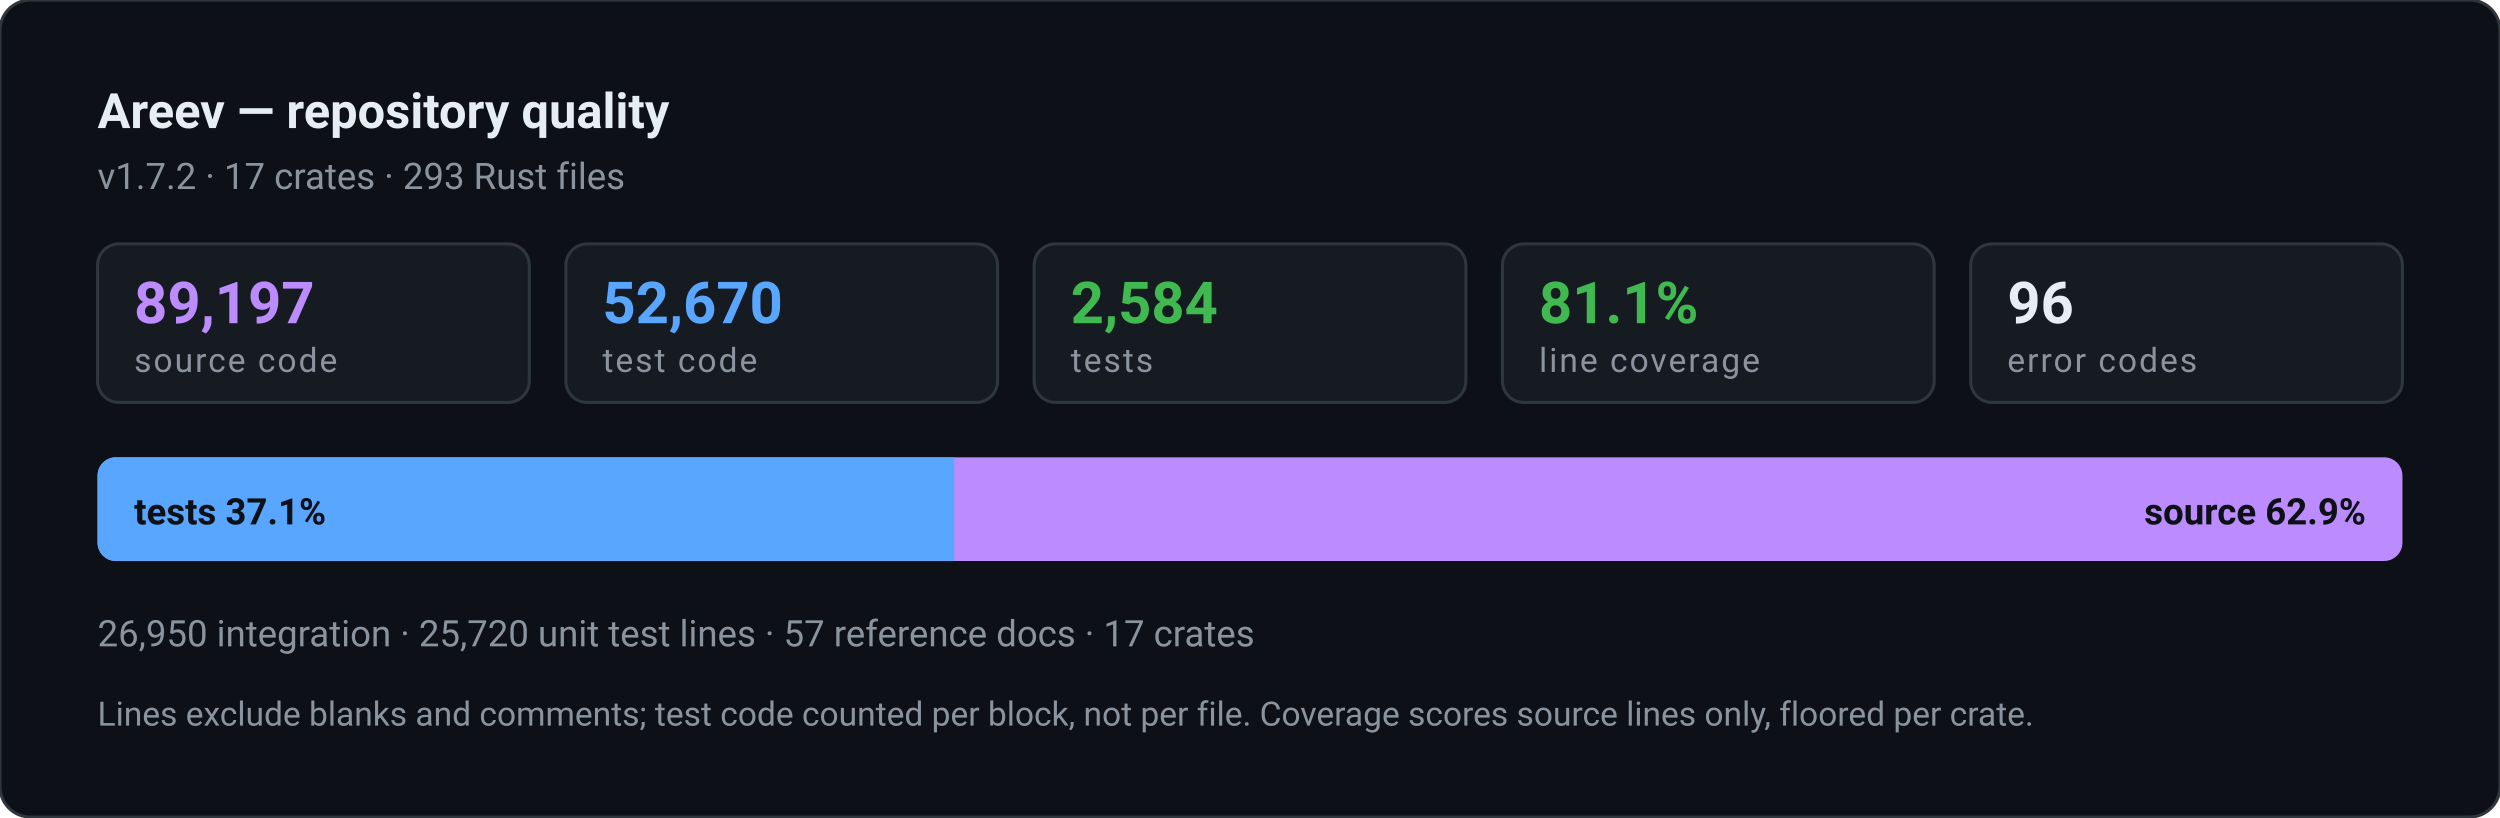
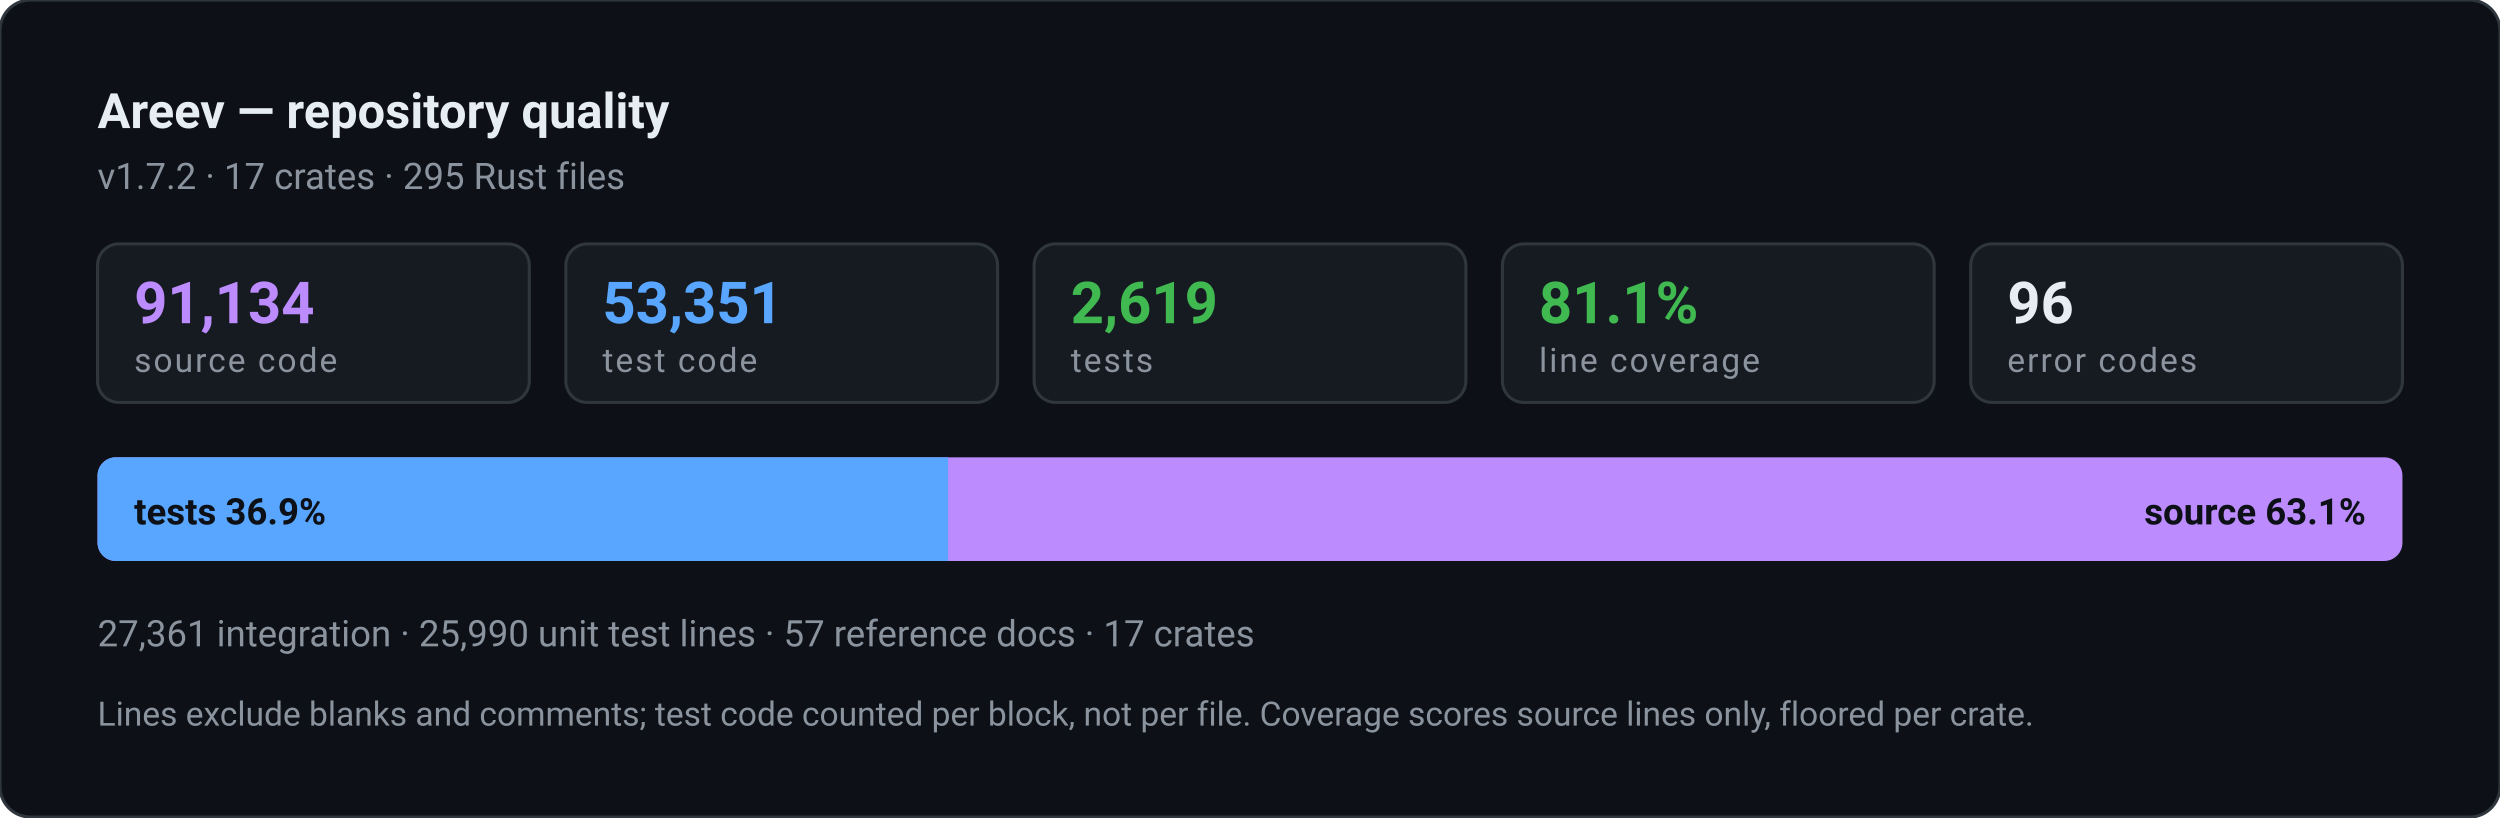
- <svg xmlns="http://www.w3.org/2000/svg" width="820" height="268" viewBox="0 0 820 268" role="img" aria-label="Areev repository quality: 52,670 lines of test code against 89,197 lines of source, 2,584 tests, 81.1% line coverage">
+ <svg xmlns="http://www.w3.org/2000/svg" width="820" height="268" viewBox="0 0 820 268" role="img" aria-label="Areev repository quality: 53,351 lines of test code against 91,134 lines of source, 2,619 tests, 81.1% line coverage">
  <style>text{font-family:ui-sans-serif,-apple-system,"Segoe UI",Roboto,Helvetica,Arial,sans-serif}.n{font-weight:700;font-variant-numeric:tabular-nums}.l{font-size:11px;letter-spacing:.06em;text-transform:uppercase}</style>
  <rect width="820" height="268" rx="10" fill="#0d1117" stroke="#30363d" />
  <text x="32" y="42" class="n" font-size="16" fill="#e6edf3">Areev — repository quality</text>
-   <text x="32" y="62" font-size="12" fill="#8b949e">v1.7.2 · 17 crates · 293 Rust files</text>
+   <text x="32" y="62" font-size="12" fill="#8b949e">v1.7.2 · 17 crates · 295 Rust files</text>
  <rect x="32.0" y="80" width="141.6" height="52" rx="7" fill="#161b22" stroke="#30363d" />
-   <text x="44.0" y="106" class="n" font-size="19" fill="#bc8cff">89,197</text>
+   <text x="44.0" y="106" class="n" font-size="19" fill="#bc8cff">91,134</text>
  <text x="44.0" y="122" class="l" fill="#8b949e">source code</text>
  <rect x="185.6" y="80" width="141.6" height="52" rx="7" fill="#161b22" stroke="#30363d" />
-   <text x="197.6" y="106" class="n" font-size="19" fill="#58a6ff">52,670</text>
+   <text x="197.6" y="106" class="n" font-size="19" fill="#58a6ff">53,351</text>
  <text x="197.6" y="122" class="l" fill="#8b949e">test code</text>
  <rect x="339.2" y="80" width="141.6" height="52" rx="7" fill="#161b22" stroke="#30363d" />
-   <text x="351.2" y="106" class="n" font-size="19" fill="#3fb950">2,584</text>
+   <text x="351.2" y="106" class="n" font-size="19" fill="#3fb950">2,619</text>
  <text x="351.2" y="122" class="l" fill="#8b949e">tests</text>
  <rect x="492.8" y="80" width="141.6" height="52" rx="7" fill="#161b22" stroke="#30363d" />
  <text x="504.8" y="106" class="n" font-size="19" fill="#3fb950">81.1%</text>
  <text x="504.8" y="122" class="l" fill="#8b949e">line coverage</text>
  <rect x="646.4" y="80" width="141.6" height="52" rx="7" fill="#161b22" stroke="#30363d" />
  <text x="658.4" y="106" class="n" font-size="19" fill="#e6edf3">96</text>
  <text x="658.4" y="122" class="l" fill="#8b949e">error codes</text>
  <rect x="32" y="150" width="756" height="34" rx="6" fill="#bc8cff" />
-   <path d="M32 156a6 6 0 0 1 6-6h275v34h-275a6 6 0 0 1-6-6z" fill="#58a6ff" />
-   <text x="44" y="172" class="n" font-size="12" fill="#0d1117">tests 37.1%</text>
-   <text x="776" y="172" class="n" font-size="12" fill="#0d1117" text-anchor="end">source 62.9%</text>
-   <text x="32" y="212" font-size="12" fill="#8b949e">26,950 integration · 25,720 unit test lines · 57 reference docs · 17 crates</text>
+   <path d="M32 156a6 6 0 0 1 6-6h273v34h-273a6 6 0 0 1-6-6z" fill="#58a6ff" />
+   <text x="44" y="172" class="n" font-size="12" fill="#0d1117">tests 36.9%</text>
+   <text x="776" y="172" class="n" font-size="12" fill="#0d1117" text-anchor="end">source 63.1%</text>
+   <text x="32" y="212" font-size="12" fill="#8b949e">27,361 integration · 25,990 unit test lines · 57 reference docs · 17 crates</text>
  <text x="32" y="238" font-size="11" fill="#8b949e">Lines exclude blanks and comments; test code counted per block, not per file. Coverage scores source lines only, floored per crate.</text>
</svg>
